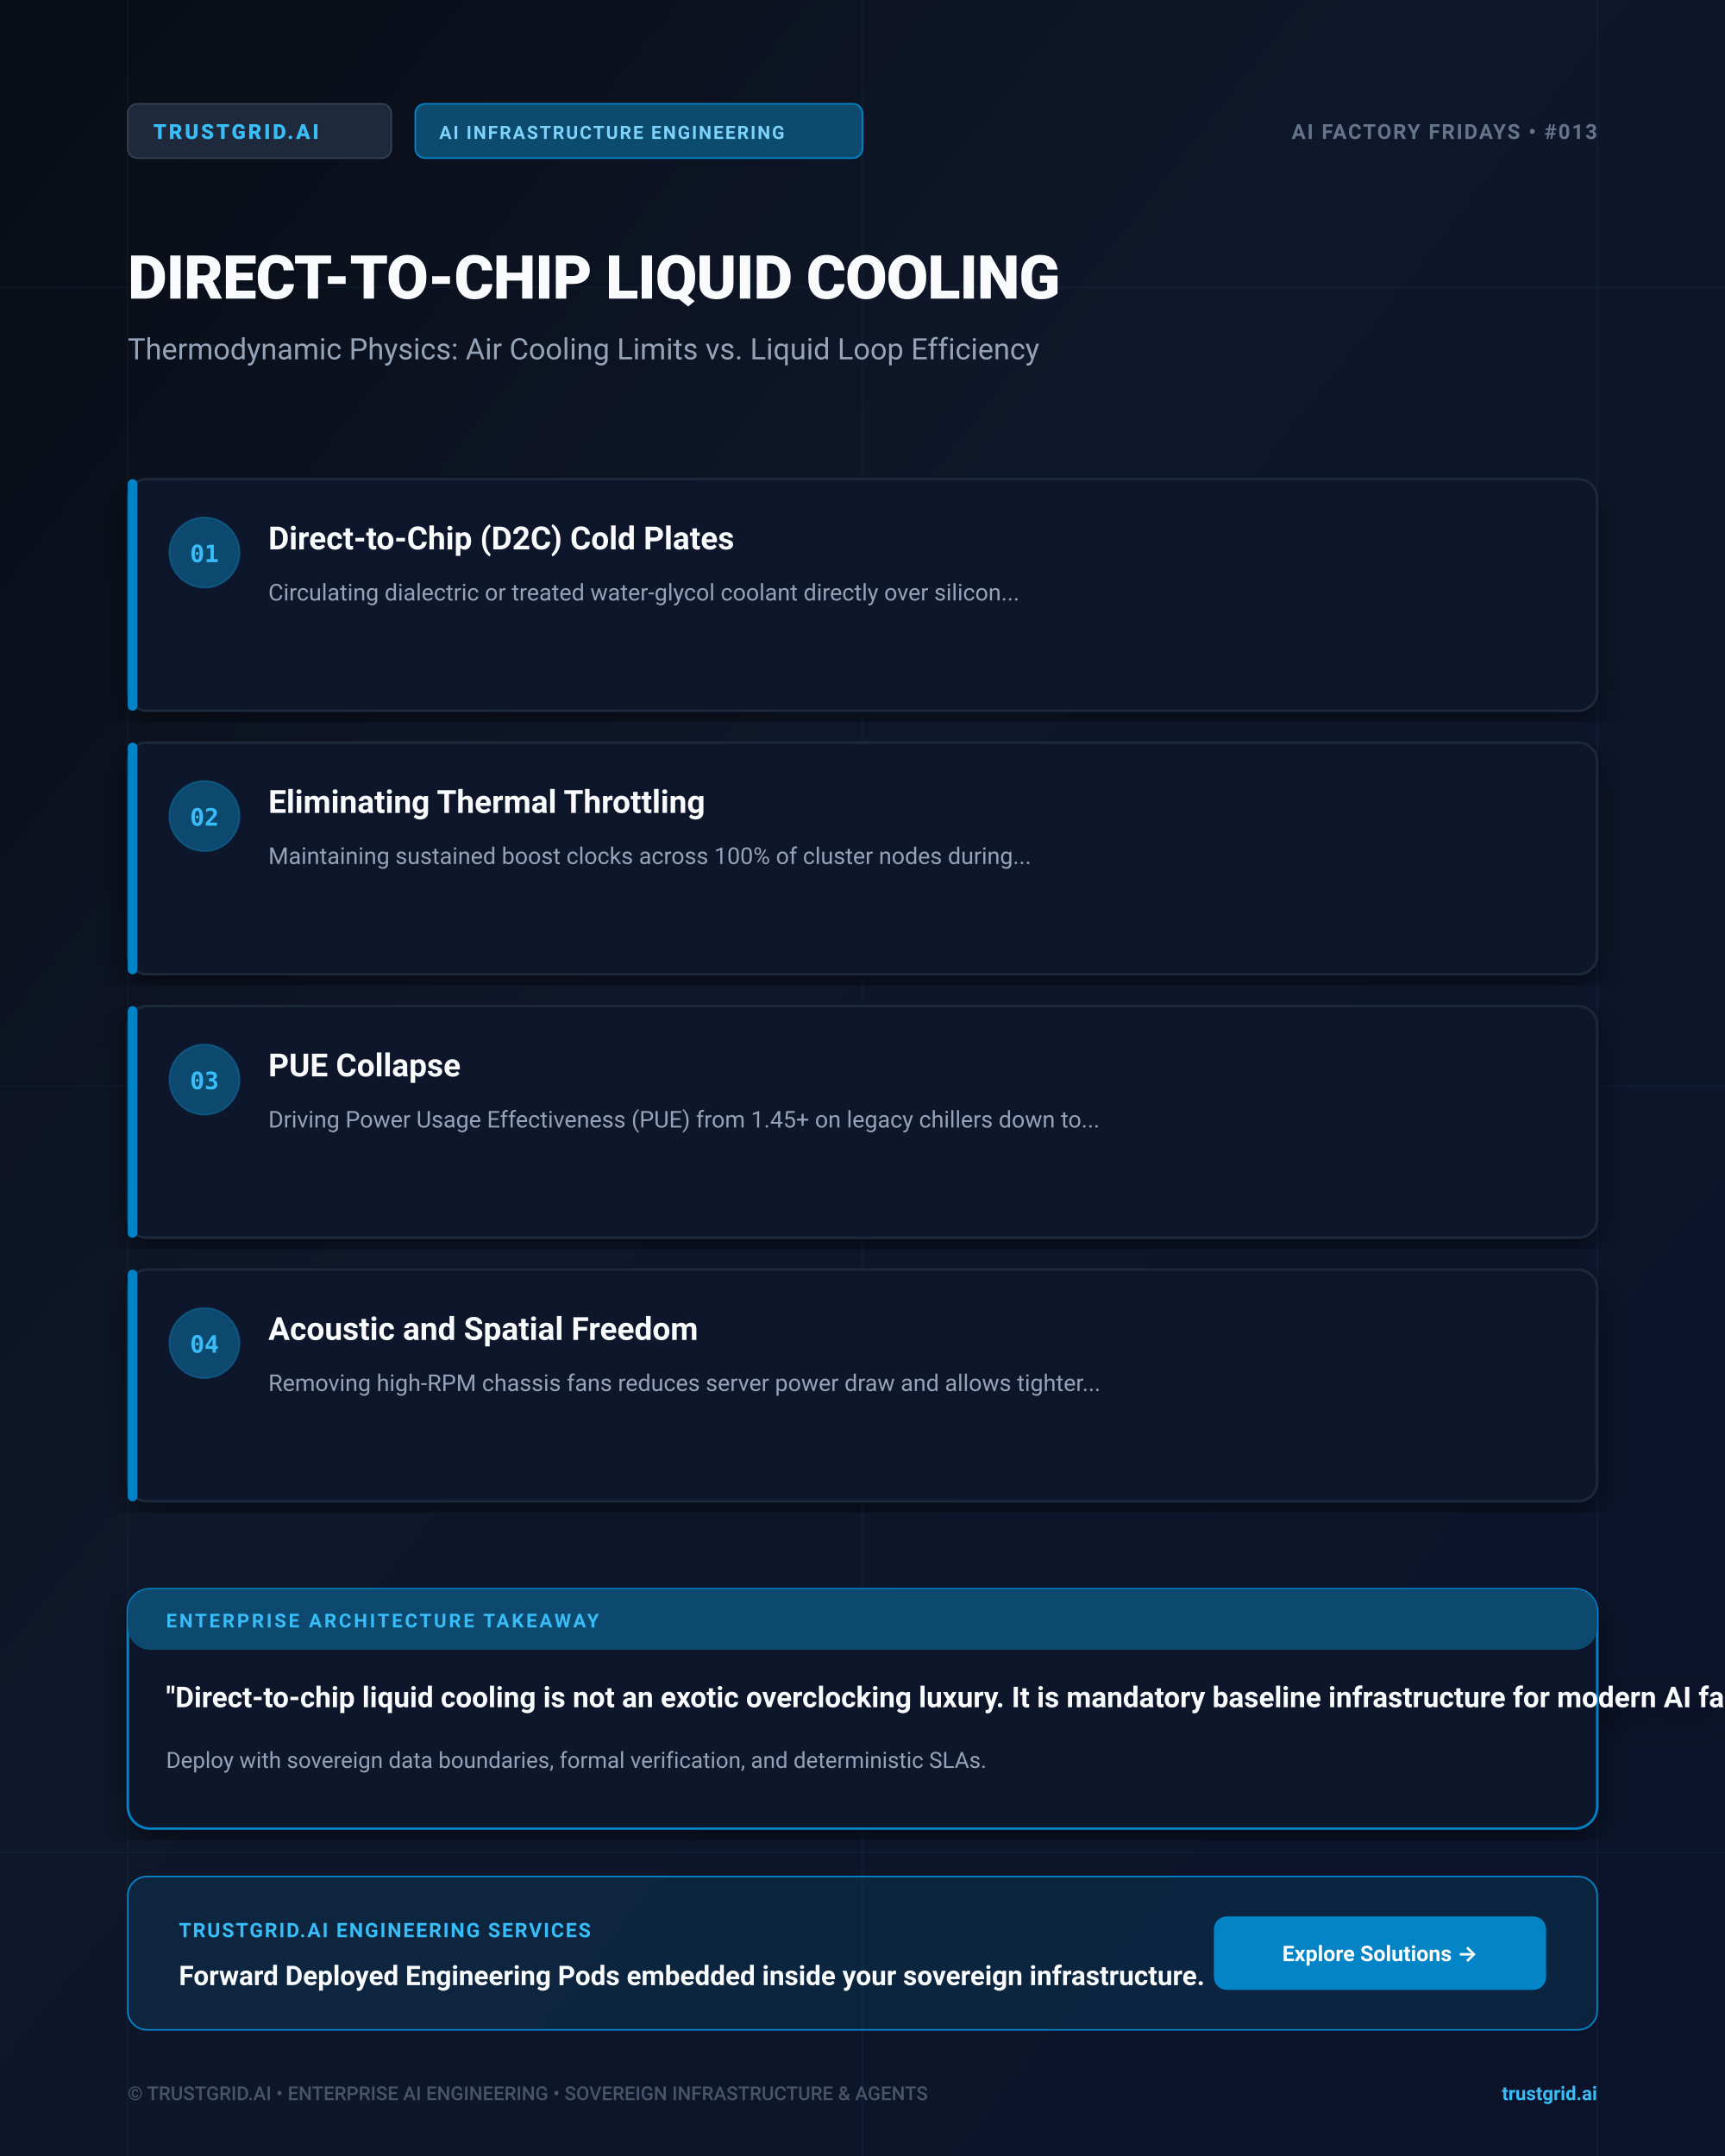
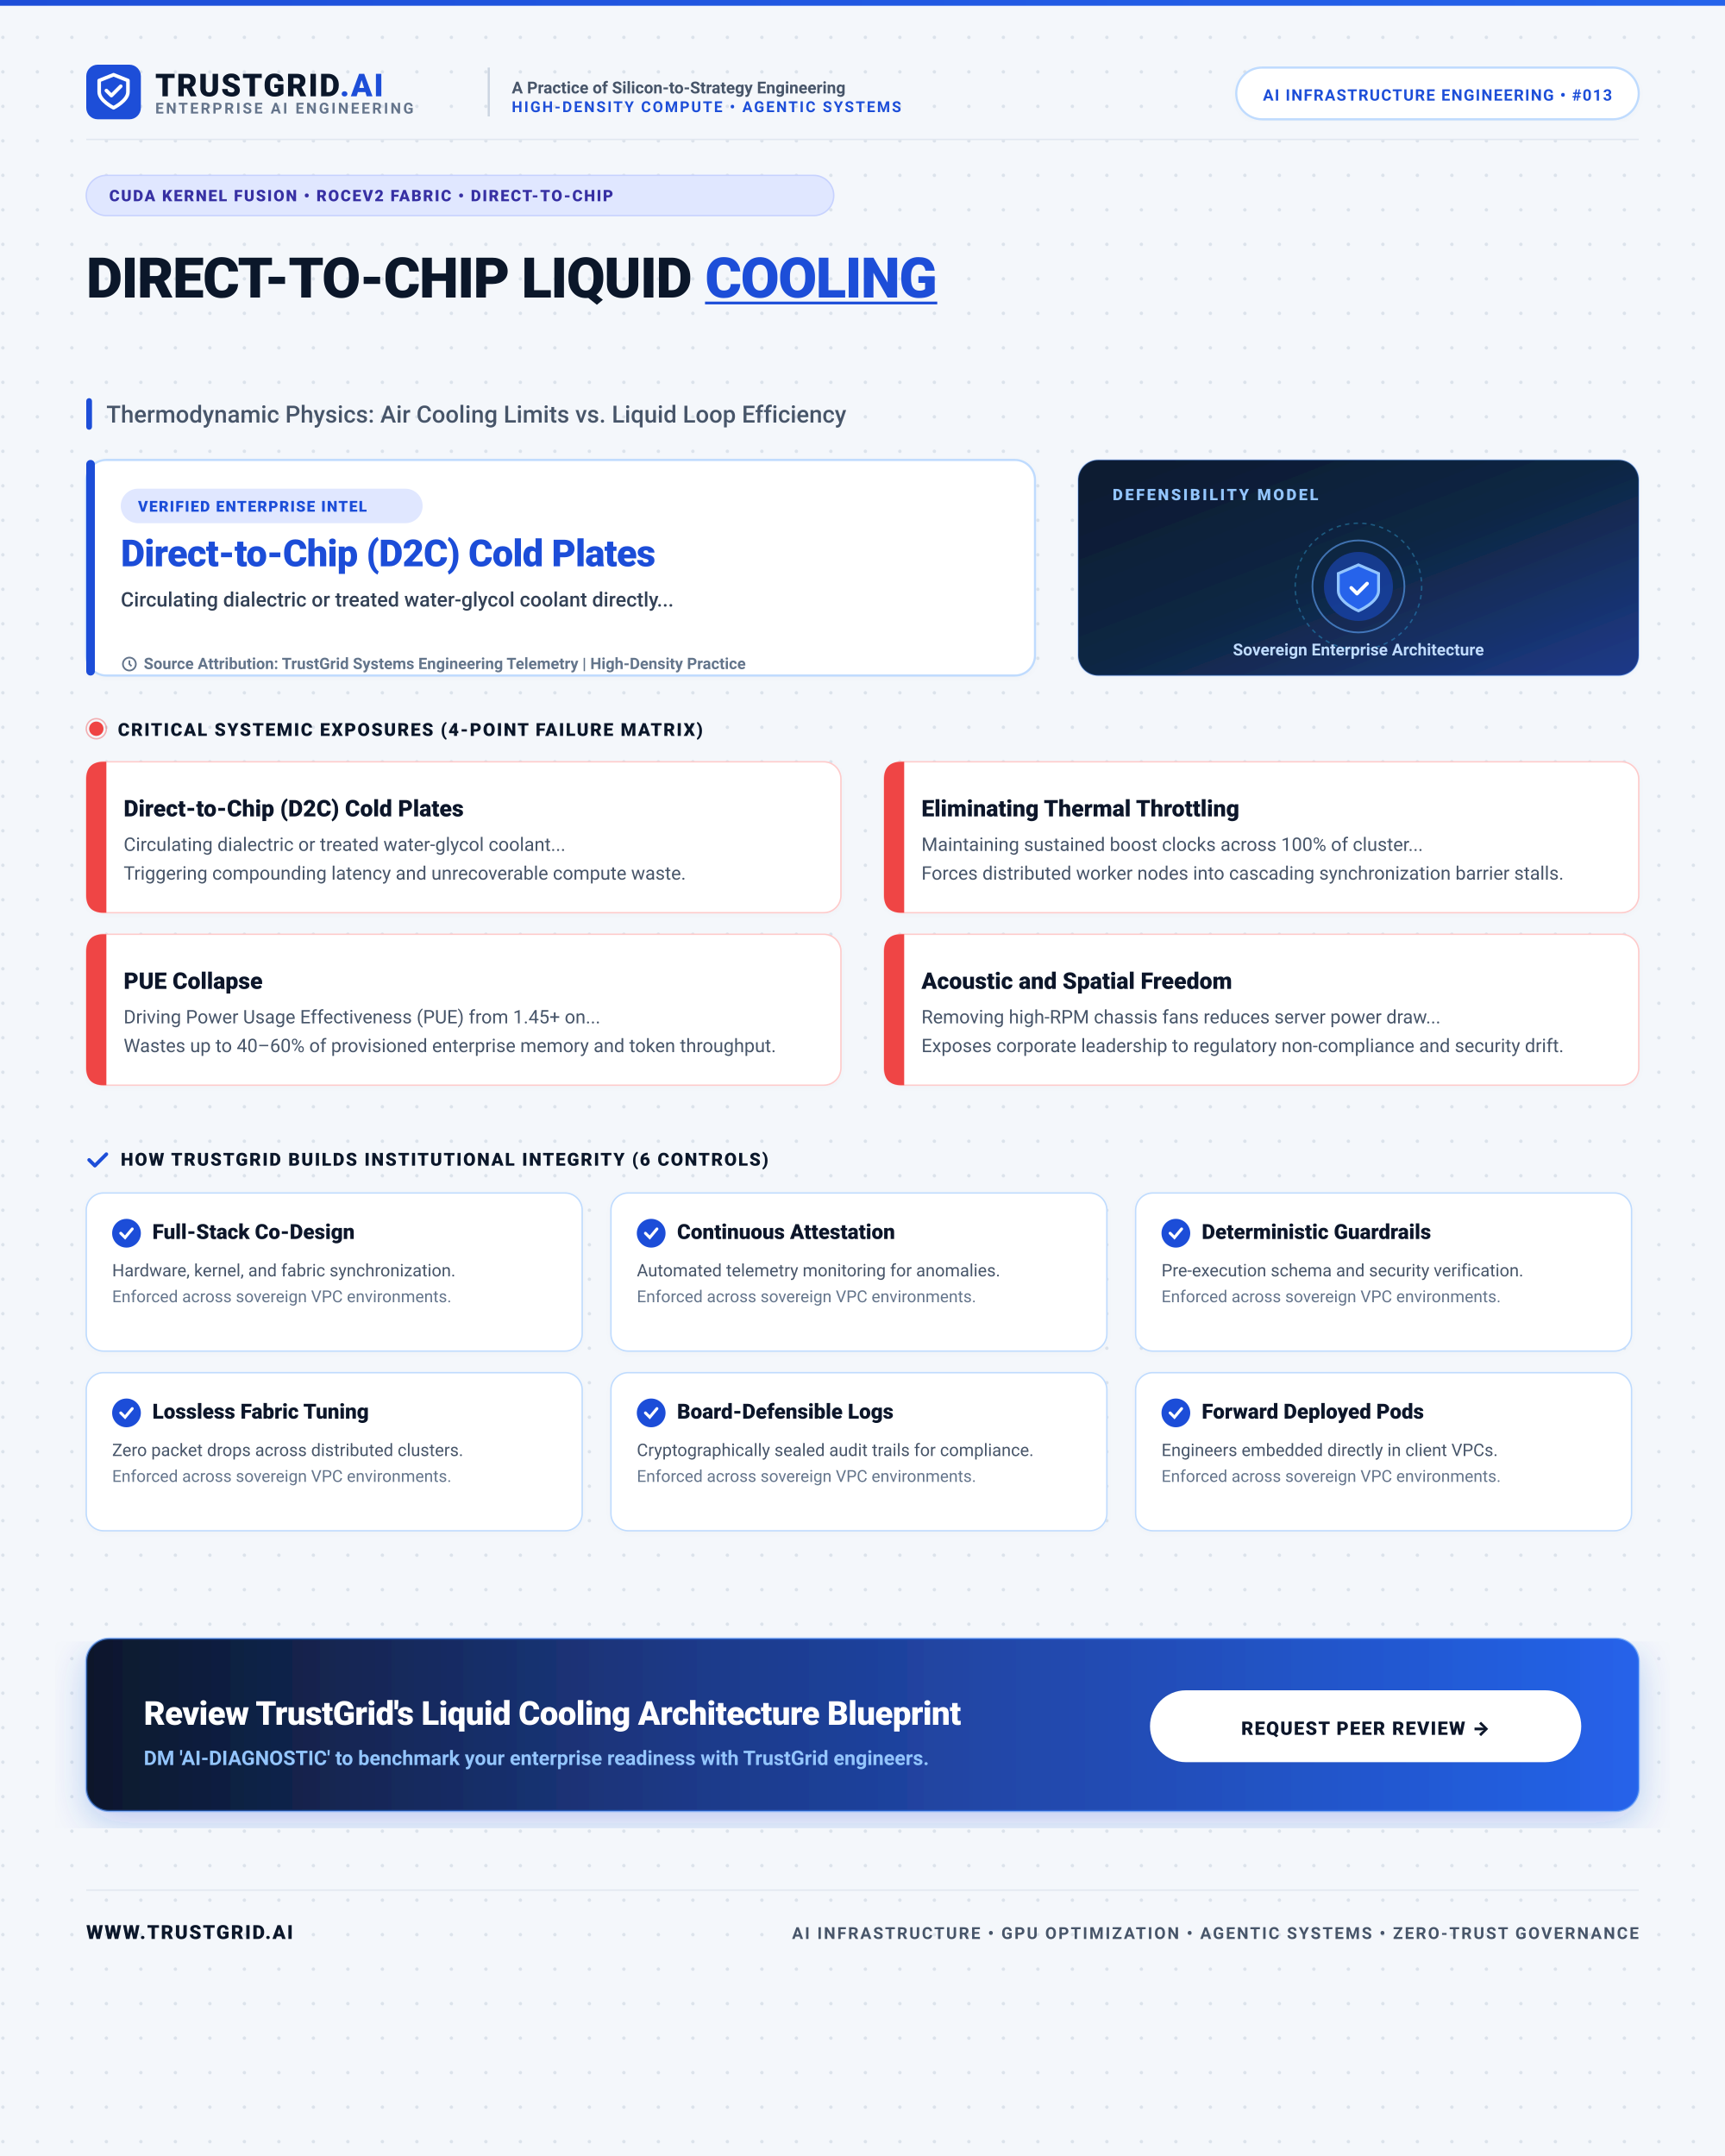
- <svg xmlns="http://www.w3.org/2000/svg" viewBox="0 0 1080 1350" width="1080" height="1350" style="background:#080c14; font-family:-apple-system, BlinkMacSystemFont, 'Segoe UI', Roboto, 'Inter', sans-serif;">
+ <svg xmlns="http://www.w3.org/2000/svg" viewBox="0 0 1200 1500" width="1200" height="1500" style="background:#f4f7fb; font-family:-apple-system, BlinkMacSystemFont, 'Segoe UI', Roboto, 'Inter', Helvetica, Arial, sans-serif;">
  <defs>
-     <linearGradient id="bgGrad" x1="0%" y1="0%" x2="100%" y2="100%">
-       <stop offset="0%" stop-color="#080c14" />
-       <stop offset="40%" stop-color="#0f172a" />
-       <stop offset="100%" stop-color="#0b132b" />
-     </linearGradient>
-     <filter id="shadowFilter" x="-5%" y="-5%" width="110%" height="110%">
-       <feDropShadow dx="0" dy="8" stdDeviation="10" flood-color="#000000" flood-opacity="0.5" />
+     <pattern id="microDotGrid" width="24" height="24" patternUnits="userSpaceOnUse">
+       <circle cx="2" cy="2" r="1.2" fill="#cbd5e1" opacity="0.6" />
+     </pattern>
+     <linearGradient id="blueGrad" x1="0%" y1="0%" x2="100%" y2="0%">
+       <stop offset="0%" stop-color="#1d4ed8" />
+       <stop offset="100%" stop-color="#2563eb" />
+     </linearGradient>
+     <linearGradient id="darkNavyCard" x1="0%" y1="0%" x2="100%" y2="100%">
+       <stop offset="0%" stop-color="#0a192f" />
+       <stop offset="50%" stop-color="#0f2744" />
+       <stop offset="100%" stop-color="#1e3a8a" />
+     </linearGradient>
+     <linearGradient id="ctaGrad" x1="0%" y1="0%" x2="100%" y2="0%">
+       <stop offset="0%" stop-color="#0b172a" />
+       <stop offset="40%" stop-color="#1e3a8a" />
+       <stop offset="100%" stop-color="#2563eb" />
+     </linearGradient>
+     <linearGradient id="emeraldGrad" x1="0%" y1="0%" x2="100%" y2="0%">
+       <stop offset="0%" stop-color="#059669" />
+       <stop offset="100%" stop-color="#10b981" />
+     </linearGradient>
+     <linearGradient id="redGrad" x1="0%" y1="0%" x2="100%" y2="0%">
+       <stop offset="0%" stop-color="#dc2626" />
+       <stop offset="100%" stop-color="#ef4444" />
+     </linearGradient>
+     <filter id="cardShadow" x="-2%" y="-2%" width="104%" height="106%">
+       <feDropShadow dx="0" dy="4" stdDeviation="6" flood-color="#0f172a" flood-opacity="0.04" />
+       <feDropShadow dx="0" dy="1" stdDeviation="2" flood-color="#0f172a" flood-opacity="0.02" />
+     </filter>
+     <filter id="ctaShadow" x="-2%" y="-5%" width="104%" height="115%">
+       <feDropShadow dx="0" dy="8" stdDeviation="12" flood-color="#1d4ed8" flood-opacity="0.25" />
    </filter>
  </defs>
-   <rect width="1080" height="1350" fill="url(#bgGrad)" />
-   <g opacity="0.05" stroke="#38bdf8" stroke-width="1">
-     <line x1="80" y1="0" x2="80" y2="1350" />
-     <line x1="540" y1="0" x2="540" y2="1350" />
-     <line x1="1000" y1="0" x2="1000" y2="1350" />
-     <line x1="0" y1="180" x2="1080" y2="180" />
-     <line x1="0" y1="680" x2="1080" y2="680" />
-     <line x1="0" y1="1160" x2="1080" y2="1160" />
-   </g>
-   <g transform="translate(80, 65)">
-     <rect x="0" y="0" width="165" height="34" rx="6" fill="#1e293b" stroke="#334155" stroke-width="1" />
-     <text x="16" y="22" fill="#38bdf8" font-size="13" font-weight="800" letter-spacing="1.5">TRUSTGRID.AI</text>
-     <rect x="180" y="0" width="280" height="34" rx="6" fill="#0c4a6e" stroke="#0284c7" stroke-width="1" />
-     <text x="195" y="22" fill="#7dd3fc" font-size="11.5" font-weight="700" letter-spacing="1">AI INFRASTRUCTURE ENGINEERING</text>
-     <text x="920" y="22" fill="#64748b" font-size="13" font-weight="600" text-anchor="end" letter-spacing="1">AI FACTORY FRIDAYS • #013</text>
-   </g>
-   <g transform="translate(80, 145)">
-     <text x="0" y="42" fill="#f8fafc" font-size="38" font-weight="800" letter-spacing="-0.5">DIRECT-TO-CHIP LIQUID COOLING</text>
-     <text x="0" y="80" fill="#94a3b8" font-size="18.5" font-weight="400">Thermodynamic Physics: Air Cooling Limits vs. Liquid Loop Efficiency</text>
-   </g>
-   <g transform="translate(80, 300)" filter="url(#shadowFilter)">
-     <rect width="920" height="145" rx="12" fill="#0f172a" stroke="#1e293b" stroke-width="1.5" />
-     <rect x="0" y="0" width="6" height="145" rx="3" fill="#0284c7" />
-     <circle cx="48" cy="46" r="22" fill="#0c4a6e" stroke="#0284c7" stroke-opacity="0.4" stroke-width="1" />
-     <text x="48" y="52" fill="#38bdf8" font-size="15" font-weight="800" text-anchor="middle" font-family="'JetBrains Mono', monospace">01</text>
-     <text x="88" y="44" fill="#f8fafc" font-size="20" font-weight="700">Direct-to-Chip (D2C) Cold Plates</text>
-     <text x="88" y="76" fill="#94a3b8" font-size="14.5" font-weight="400" width="800">Circulating dialectric or treated water-glycol coolant directly over silicon...</text>
-   </g>
-   <g transform="translate(80, 465)" filter="url(#shadowFilter)">
-     <rect width="920" height="145" rx="12" fill="#0f172a" stroke="#1e293b" stroke-width="1.5" />
-     <rect x="0" y="0" width="6" height="145" rx="3" fill="#0284c7" />
-     <circle cx="48" cy="46" r="22" fill="#0c4a6e" stroke="#0284c7" stroke-opacity="0.4" stroke-width="1" />
-     <text x="48" y="52" fill="#38bdf8" font-size="15" font-weight="800" text-anchor="middle" font-family="'JetBrains Mono', monospace">02</text>
-     <text x="88" y="44" fill="#f8fafc" font-size="20" font-weight="700">Eliminating Thermal Throttling</text>
-     <text x="88" y="76" fill="#94a3b8" font-size="14.5" font-weight="400" width="800">Maintaining sustained boost clocks across 100% of cluster nodes during...</text>
-   </g>
-   <g transform="translate(80, 630)" filter="url(#shadowFilter)">
-     <rect width="920" height="145" rx="12" fill="#0f172a" stroke="#1e293b" stroke-width="1.5" />
-     <rect x="0" y="0" width="6" height="145" rx="3" fill="#0284c7" />
-     <circle cx="48" cy="46" r="22" fill="#0c4a6e" stroke="#0284c7" stroke-opacity="0.4" stroke-width="1" />
-     <text x="48" y="52" fill="#38bdf8" font-size="15" font-weight="800" text-anchor="middle" font-family="'JetBrains Mono', monospace">03</text>
-     <text x="88" y="44" fill="#f8fafc" font-size="20" font-weight="700">PUE Collapse</text>
-     <text x="88" y="76" fill="#94a3b8" font-size="14.5" font-weight="400" width="800">Driving Power Usage Effectiveness (PUE) from 1.45+ on legacy chillers down to...</text>
-   </g>
-   <g transform="translate(80, 795)" filter="url(#shadowFilter)">
-     <rect width="920" height="145" rx="12" fill="#0f172a" stroke="#1e293b" stroke-width="1.5" />
-     <rect x="0" y="0" width="6" height="145" rx="3" fill="#0284c7" />
-     <circle cx="48" cy="46" r="22" fill="#0c4a6e" stroke="#0284c7" stroke-opacity="0.4" stroke-width="1" />
-     <text x="48" y="52" fill="#38bdf8" font-size="15" font-weight="800" text-anchor="middle" font-family="'JetBrains Mono', monospace">04</text>
-     <text x="88" y="44" fill="#f8fafc" font-size="20" font-weight="700">Acoustic and Spatial Freedom</text>
-     <text x="88" y="76" fill="#94a3b8" font-size="14.5" font-weight="400" width="800">Removing high-RPM chassis fans reduces server power draw and allows tighter...</text>
-   </g>
-   <g transform="translate(80, 995)" filter="url(#shadowFilter)">
-     <rect width="920" height="150" rx="14" fill="#0f172a" stroke="#0284c7" stroke-width="1.5" />
-     <rect x="0" y="0" width="920" height="38" rx="14" fill="#0c4a6e" />
-     <text x="24" y="24" fill="#38bdf8" font-size="12" font-weight="700" letter-spacing="1.5">ENTERPRISE ARCHITECTURE TAKEAWAY</text>
-     <text x="24" y="74" fill="#f8fafc" font-size="18" font-weight="700">"Direct-to-chip liquid cooling is not an exotic overclocking luxury. It is mandatory baseline infrastructure for modern AI factories."</text>
-     <text x="24" y="112" fill="#94a3b8" font-size="14">Deploy with sovereign data boundaries, formal verification, and deterministic SLAs.</text>
-   </g>
-   <g transform="translate(80, 1175)">
-     <rect width="920" height="96" rx="12" fill="#0c4a6e" fill-opacity="0.3" stroke="#0284c7" stroke-width="1" />
-     <text x="32" y="38" fill="#38bdf8" font-size="12.5" font-weight="700" letter-spacing="1">TRUSTGRID.AI ENGINEERING SERVICES</text>
-     <text x="32" y="68" fill="#f8fafc" font-size="17" font-weight="700">Forward Deployed Engineering Pods embedded inside your sovereign infrastructure.</text>
-     <rect x="680" y="25" width="208" height="46" rx="8" fill="#0284c7" />
-     <text x="784" y="53" fill="#ffffff" font-size="13.5" font-weight="700" text-anchor="middle">Explore Solutions →</text>
-   </g>
-   <g transform="translate(80, 1315)">
-     <text x="0" y="0" fill="#475569" font-size="12" font-weight="500">© TRUSTGRID.AI • ENTERPRISE AI ENGINEERING • SOVEREIGN INFRASTRUCTURE &amp; AGENTS</text>
-     <text x="920" y="0" fill="#38bdf8" font-size="12" font-weight="600" text-anchor="end">trustgrid.ai</text>
+   <rect width="1200" height="1500" fill="#f4f7fb" />
+   <rect width="1200" height="1500" fill="url(#microDotGrid)" />
+   <rect x="0" y="0" width="1200" height="4" fill="url(#blueGrad)" />
+   <g transform="translate(60, 45)">
+     <g transform="translate(0, 0)">
+       <rect x="0" y="0" width="38" height="38" rx="8" fill="#1d4ed8" />
+       <path d="M19 7 L29 11 L29 19 C29 25 19 30 19 30 C19 30 9 25 9 19 L9 11 Z" fill="none" stroke="#ffffff" stroke-width="2.5" stroke-linejoin="round" />
+       <path d="M14 18 L17.5 21.5 L24 15" fill="none" stroke="#ffffff" stroke-width="2.5" stroke-linecap="round" stroke-linejoin="round" />
+       <text x="48" y="22" fill="#0b172a" font-size="22" font-weight="900" letter-spacing="1">TRUSTGRID<tspan fill="#1d4ed8">.AI</tspan>
+       </text>
+       <text x="48" y="34" fill="#64748b" font-size="10.5" font-weight="700" letter-spacing="1.5">ENTERPRISE AI ENGINEERING</text>
+     </g>
+     <line x1="280" y1="2" x2="280" y2="36" stroke="#cbd5e1" stroke-width="1.5" />
+     <g transform="translate(296, 6)">
+       <text x="0" y="14" fill="#475569" font-size="11.5" font-weight="600">A Practice of Silicon-to-Strategy Engineering</text>
+       <text x="0" y="27" fill="#1d4ed8" font-size="10.5" font-weight="700" letter-spacing="1.2">HIGH-DENSITY COMPUTE • AGENTIC SYSTEMS</text>
+     </g>
+     <g transform="translate(1080, 2)" text-anchor="end">
+       <rect x="-280" y="0" width="280" height="36" rx="18" fill="#ffffff" stroke="#bfdbfe" stroke-width="1.5" filter="url(#cardShadow)" />
+       <text x="-140" y="23" fill="#1d4ed8" font-size="11" font-weight="700" letter-spacing="0.8" text-anchor="middle">AI INFRASTRUCTURE ENGINEERING • #013</text>
+     </g>
+     <line x1="0" y1="52" x2="1080" y2="52" stroke="#e2e8f0" stroke-width="1" />
+   </g>
+   <g transform="translate(60, 122)">
+     <rect x="0" y="0" width="520" height="28" rx="14" fill="#e0e7ff" stroke="#c7d2fe" stroke-width="1" />
+     <text x="16" y="18" fill="#3730a3" font-size="11" font-weight="800" letter-spacing="1">CUDA KERNEL FUSION • ROCEV2 FABRIC • DIRECT-TO-CHIP</text>
+   </g>
+   <g transform="translate(60, 165)">
+     <text x="0" y="42" fill="#0b172a" font-size="39" font-weight="900" letter-spacing="-0.8">
+         DIRECT-TO-CHIP LIQUID <tspan fill="#1d4ed8" text-decoration="underline" style="text-underline-offset: 6px;">COOLING</tspan>
+     </text>
+     <g transform="translate(0, 108)">
+       <rect x="0" y="4" width="4" height="22" rx="2" fill="#1d4ed8" />
+       <text x="14" y="21" fill="#475569" font-size="16.5" font-weight="500">
+         Thermodynamic Physics: Air Cooling Limits vs. Liquid Loop Efficiency
+       </text>
+     </g>
+   </g>
+   <g transform="translate(60, 320)">
+     <g filter="url(#cardShadow)">
+       <rect width="660" height="150" rx="14" fill="#ffffff" stroke="#bfdbfe" stroke-width="1.5" />
+       <rect x="0" y="0" width="6" height="150" rx="3" fill="#1d4ed8" />
+       <g transform="translate(24, 20)">
+         <rect x="0" y="0" width="210" height="24" rx="12" fill="#e0e7ff" />
+         <text x="12" y="16" fill="#1d4ed8" font-size="10.5" font-weight="800" letter-spacing="0.8">VERIFIED ENTERPRISE INTEL</text>
+         <text x="0" y="54" fill="#1d4ed8" font-size="26" font-weight="900" letter-spacing="-0.4">Direct-to-Chip (D2C) Cold Plates</text>
+         <text x="0" y="82" fill="#334155" font-size="14" font-weight="500">Circulating dialectric or treated water-glycol coolant directly...</text>
+         <g transform="translate(0, 116)">
+           <circle cx="6" cy="6" r="4.5" fill="none" stroke="#64748b" stroke-width="1.2" />
+           <path d="M6 3.5 L6 6 L7.5 7.5" fill="none" stroke="#64748b" stroke-width="1.2" />
+           <text x="16" y="9.5" fill="#64748b" font-size="11" font-weight="600">Source Attribution: TrustGrid Systems Engineering Telemetry | High-Density Practice</text>
+         </g>
+       </g>
+     </g>
+     <g transform="translate(690, 0)" filter="url(#cardShadow)">
+       <rect width="390" height="150" rx="14" fill="url(#darkNavyCard)" />
+       <rect width="390" height="150" rx="14" fill="none" stroke="#3b82f6" stroke-width="1" stroke-opacity="0.3" />
+       <text x="24" y="28" fill="#93c5fd" font-size="11" font-weight="800" letter-spacing="1.5">DEFENSIBILITY MODEL</text>
+       <g transform="translate(195, 88)">
+         <circle cx="0" cy="0" r="44" fill="none" stroke="#38bdf8" stroke-width="1" stroke-dasharray="3 3" opacity="0.35" />
+         <circle cx="0" cy="0" r="32" fill="none" stroke="#60a5fa" stroke-width="1.2" opacity="0.6" />
+         <circle cx="0" cy="0" r="24" fill="#1d4ed8" fill-opacity="0.5" />
+         <path d="M0 -15 L14 -9 L14 3 C14 11 0 17 0 17 C0 17 -14 11 -14 3 L-14 -9 Z" fill="#2563eb" stroke="#93c5fd" stroke-width="2" />
+         <path d="M-5 1 L-1 5 L6 -2" fill="none" stroke="#ffffff" stroke-width="2.5" stroke-linecap="round" stroke-linejoin="round" />
+       </g>
+       <text x="195" y="136" fill="#bfdbfe" font-size="11.5" font-weight="600" text-anchor="middle">Sovereign Enterprise Architecture</text>
+     </g>
+   </g>
+   <g transform="translate(60, 500)">
+     <g transform="translate(0, 0)">
+       <circle cx="7" cy="7" r="5" fill="#ef4444" />
+       <circle cx="7" cy="7" r="7" fill="none" stroke="#ef4444" stroke-width="1" opacity="0.4" />
+       <text x="22" y="12" fill="#0b172a" font-size="12.5" font-weight="800" letter-spacing="1">CRITICAL SYSTEMIC EXPOSURES (4-POINT FAILURE MATRIX)</text>
+     </g>
+     <g transform="translate(0, 30)" filter="url(#cardShadow)">
+       <rect width="525" height="105" rx="12" fill="#ffffff" stroke="#fecaca" stroke-width="1" />
+       <path d="M0 12 Q0 0 12 0 L14 0 L14 105 L12 105 Q0 105 0 93 Z" fill="#ef4444" />
+       <g transform="translate(26, 20)">
+         <text x="0" y="18" fill="#0b172a" font-size="16" font-weight="800">Direct-to-Chip (D2C) Cold Plates</text>
+         <text x="0" y="42" fill="#475569" font-size="13" font-weight="400">Circulating dialectric or treated water-glycol coolant...</text>
+         <text x="0" y="62" fill="#475569" font-size="13" font-weight="400">Triggering compounding latency and unrecoverable compute waste.</text>
+       </g>
+     </g>
+     <g transform="translate(555, 30)" filter="url(#cardShadow)">
+       <rect width="525" height="105" rx="12" fill="#ffffff" stroke="#fecaca" stroke-width="1" />
+       <path d="M0 12 Q0 0 12 0 L14 0 L14 105 L12 105 Q0 105 0 93 Z" fill="#ef4444" />
+       <g transform="translate(26, 20)">
+         <text x="0" y="18" fill="#0b172a" font-size="16" font-weight="800">Eliminating Thermal Throttling</text>
+         <text x="0" y="42" fill="#475569" font-size="13" font-weight="400">Maintaining sustained boost clocks across 100% of cluster...</text>
+         <text x="0" y="62" fill="#475569" font-size="13" font-weight="400">Forces distributed worker nodes into cascading synchronization barrier stalls.</text>
+       </g>
+     </g>
+     <g transform="translate(0, 150)" filter="url(#cardShadow)">
+       <rect width="525" height="105" rx="12" fill="#ffffff" stroke="#fecaca" stroke-width="1" />
+       <path d="M0 12 Q0 0 12 0 L14 0 L14 105 L12 105 Q0 105 0 93 Z" fill="#ef4444" />
+       <g transform="translate(26, 20)">
+         <text x="0" y="18" fill="#0b172a" font-size="16" font-weight="800">PUE Collapse</text>
+         <text x="0" y="42" fill="#475569" font-size="13" font-weight="400">Driving Power Usage Effectiveness (PUE) from 1.45+ on...</text>
+         <text x="0" y="62" fill="#475569" font-size="13" font-weight="400">Wastes up to 40–60% of provisioned enterprise memory and token throughput.</text>
+       </g>
+     </g>
+     <g transform="translate(555, 150)" filter="url(#cardShadow)">
+       <rect width="525" height="105" rx="12" fill="#ffffff" stroke="#fecaca" stroke-width="1" />
+       <path d="M0 12 Q0 0 12 0 L14 0 L14 105 L12 105 Q0 105 0 93 Z" fill="#ef4444" />
+       <g transform="translate(26, 20)">
+         <text x="0" y="18" fill="#0b172a" font-size="16" font-weight="800">Acoustic and Spatial Freedom</text>
+         <text x="0" y="42" fill="#475569" font-size="13" font-weight="400">Removing high-RPM chassis fans reduces server power draw...</text>
+         <text x="0" y="62" fill="#475569" font-size="13" font-weight="400">Exposes corporate leadership to regulatory non-compliance and security drift.</text>
+       </g>
+     </g>
+   </g>
+   <g transform="translate(60, 800)">
+     <g transform="translate(0, 0)">
+       <path d="M2 7 L6 11 L14 3" fill="none" stroke="#1d4ed8" stroke-width="2.5" stroke-linecap="round" stroke-linejoin="round" />
+       <text x="24" y="11" fill="#0b172a" font-size="12.5" font-weight="800" letter-spacing="1">HOW TRUSTGRID BUILDS INSTITUTIONAL INTEGRITY (6 CONTROLS)</text>
+     </g>
+     <g transform="translate(0, 30)" filter="url(#cardShadow)">
+       <rect width="345" height="110" rx="12" fill="#ffffff" stroke="#bfdbfe" stroke-width="1" />
+       <circle cx="28" cy="28" r="10" fill="#1d4ed8" />
+       <path d="M24 28 L27 31 L32 25" fill="none" stroke="#ffffff" stroke-width="2" stroke-linecap="round" />
+       <text x="46" y="32" fill="#0b172a" font-size="14.5" font-weight="800">Full-Stack Co-Design</text>
+       <text x="18" y="58" fill="#475569" font-size="12">Hardware, kernel, and fabric synchronization.</text>
+       <text x="18" y="76" fill="#64748b" font-size="11.5">Enforced across sovereign VPC environments.</text>
+     </g>
+     <g transform="translate(365, 30)" filter="url(#cardShadow)">
+       <rect width="345" height="110" rx="12" fill="#ffffff" stroke="#bfdbfe" stroke-width="1" />
+       <circle cx="28" cy="28" r="10" fill="#1d4ed8" />
+       <path d="M24 28 L27 31 L32 25" fill="none" stroke="#ffffff" stroke-width="2" stroke-linecap="round" />
+       <text x="46" y="32" fill="#0b172a" font-size="14.5" font-weight="800">Continuous Attestation</text>
+       <text x="18" y="58" fill="#475569" font-size="12">Automated telemetry monitoring for anomalies.</text>
+       <text x="18" y="76" fill="#64748b" font-size="11.5">Enforced across sovereign VPC environments.</text>
+     </g>
+     <g transform="translate(730, 30)" filter="url(#cardShadow)">
+       <rect width="345" height="110" rx="12" fill="#ffffff" stroke="#bfdbfe" stroke-width="1" />
+       <circle cx="28" cy="28" r="10" fill="#1d4ed8" />
+       <path d="M24 28 L27 31 L32 25" fill="none" stroke="#ffffff" stroke-width="2" stroke-linecap="round" />
+       <text x="46" y="32" fill="#0b172a" font-size="14.5" font-weight="800">Deterministic Guardrails</text>
+       <text x="18" y="58" fill="#475569" font-size="12">Pre-execution schema and security verification.</text>
+       <text x="18" y="76" fill="#64748b" font-size="11.5">Enforced across sovereign VPC environments.</text>
+     </g>
+     <g transform="translate(0, 155)" filter="url(#cardShadow)">
+       <rect width="345" height="110" rx="12" fill="#ffffff" stroke="#bfdbfe" stroke-width="1" />
+       <circle cx="28" cy="28" r="10" fill="#1d4ed8" />
+       <path d="M24 28 L27 31 L32 25" fill="none" stroke="#ffffff" stroke-width="2" stroke-linecap="round" />
+       <text x="46" y="32" fill="#0b172a" font-size="14.5" font-weight="800">Lossless Fabric Tuning</text>
+       <text x="18" y="58" fill="#475569" font-size="12">Zero packet drops across distributed clusters.</text>
+       <text x="18" y="76" fill="#64748b" font-size="11.5">Enforced across sovereign VPC environments.</text>
+     </g>
+     <g transform="translate(365, 155)" filter="url(#cardShadow)">
+       <rect width="345" height="110" rx="12" fill="#ffffff" stroke="#bfdbfe" stroke-width="1" />
+       <circle cx="28" cy="28" r="10" fill="#1d4ed8" />
+       <path d="M24 28 L27 31 L32 25" fill="none" stroke="#ffffff" stroke-width="2" stroke-linecap="round" />
+       <text x="46" y="32" fill="#0b172a" font-size="14.5" font-weight="800">Board-Defensible Logs</text>
+       <text x="18" y="58" fill="#475569" font-size="12">Cryptographically sealed audit trails for compliance.</text>
+       <text x="18" y="76" fill="#64748b" font-size="11.5">Enforced across sovereign VPC environments.</text>
+     </g>
+     <g transform="translate(730, 155)" filter="url(#cardShadow)">
+       <rect width="345" height="110" rx="12" fill="#ffffff" stroke="#bfdbfe" stroke-width="1" />
+       <circle cx="28" cy="28" r="10" fill="#1d4ed8" />
+       <path d="M24 28 L27 31 L32 25" fill="none" stroke="#ffffff" stroke-width="2" stroke-linecap="round" />
+       <text x="46" y="32" fill="#0b172a" font-size="14.5" font-weight="800">Forward Deployed Pods</text>
+       <text x="18" y="58" fill="#475569" font-size="12">Engineers embedded directly in client VPCs.</text>
+       <text x="18" y="76" fill="#64748b" font-size="11.5">Enforced across sovereign VPC environments.</text>
+     </g>
+   </g>
+   <g transform="translate(60, 1140)" filter="url(#ctaShadow)">
+     <rect width="1080" height="120" rx="16" fill="url(#ctaGrad)" />
+     <rect width="1080" height="120" rx="16" fill="none" stroke="#3b82f6" stroke-width="1.5" stroke-opacity="0.5" />
+     <g transform="translate(40, 36)">
+       <text x="0" y="24" fill="#ffffff" font-size="23" font-weight="900" letter-spacing="-0.3">
+         Review TrustGrid's Liquid Cooling Architecture Blueprint
+       </text>
+       <text x="0" y="52" fill="#93c5fd" font-size="14" font-weight="600">
+         DM 'AI-DIAGNOSTIC' to benchmark your enterprise readiness with TrustGrid engineers.
+       </text>
+     </g>
+     <g transform="translate(740, 36)">
+       <rect width="300" height="50" rx="25" fill="#ffffff" filter="url(#cardShadow)" />
+       <text x="150" y="31" fill="#0b172a" font-size="13" font-weight="900" letter-spacing="0.8" text-anchor="middle">
+         REQUEST PEER REVIEW →
+       </text>
+     </g>
+   </g>
+   <g transform="translate(60, 1315)">
+     <line x1="0" y1="0" x2="1080" y2="0" stroke="#e2e8f0" stroke-width="1" />
+     <text x="0" y="34" fill="#0b172a" font-size="13.5" font-weight="900" letter-spacing="1">WWW.TRUSTGRID.AI</text>
+     <text x="1080" y="34" fill="#475569" font-size="11.5" font-weight="700" letter-spacing="1.2" text-anchor="end">
+       AI INFRASTRUCTURE • GPU OPTIMIZATION • AGENTIC SYSTEMS • ZERO-TRUST GOVERNANCE
+     </text>
  </g>
</svg>
